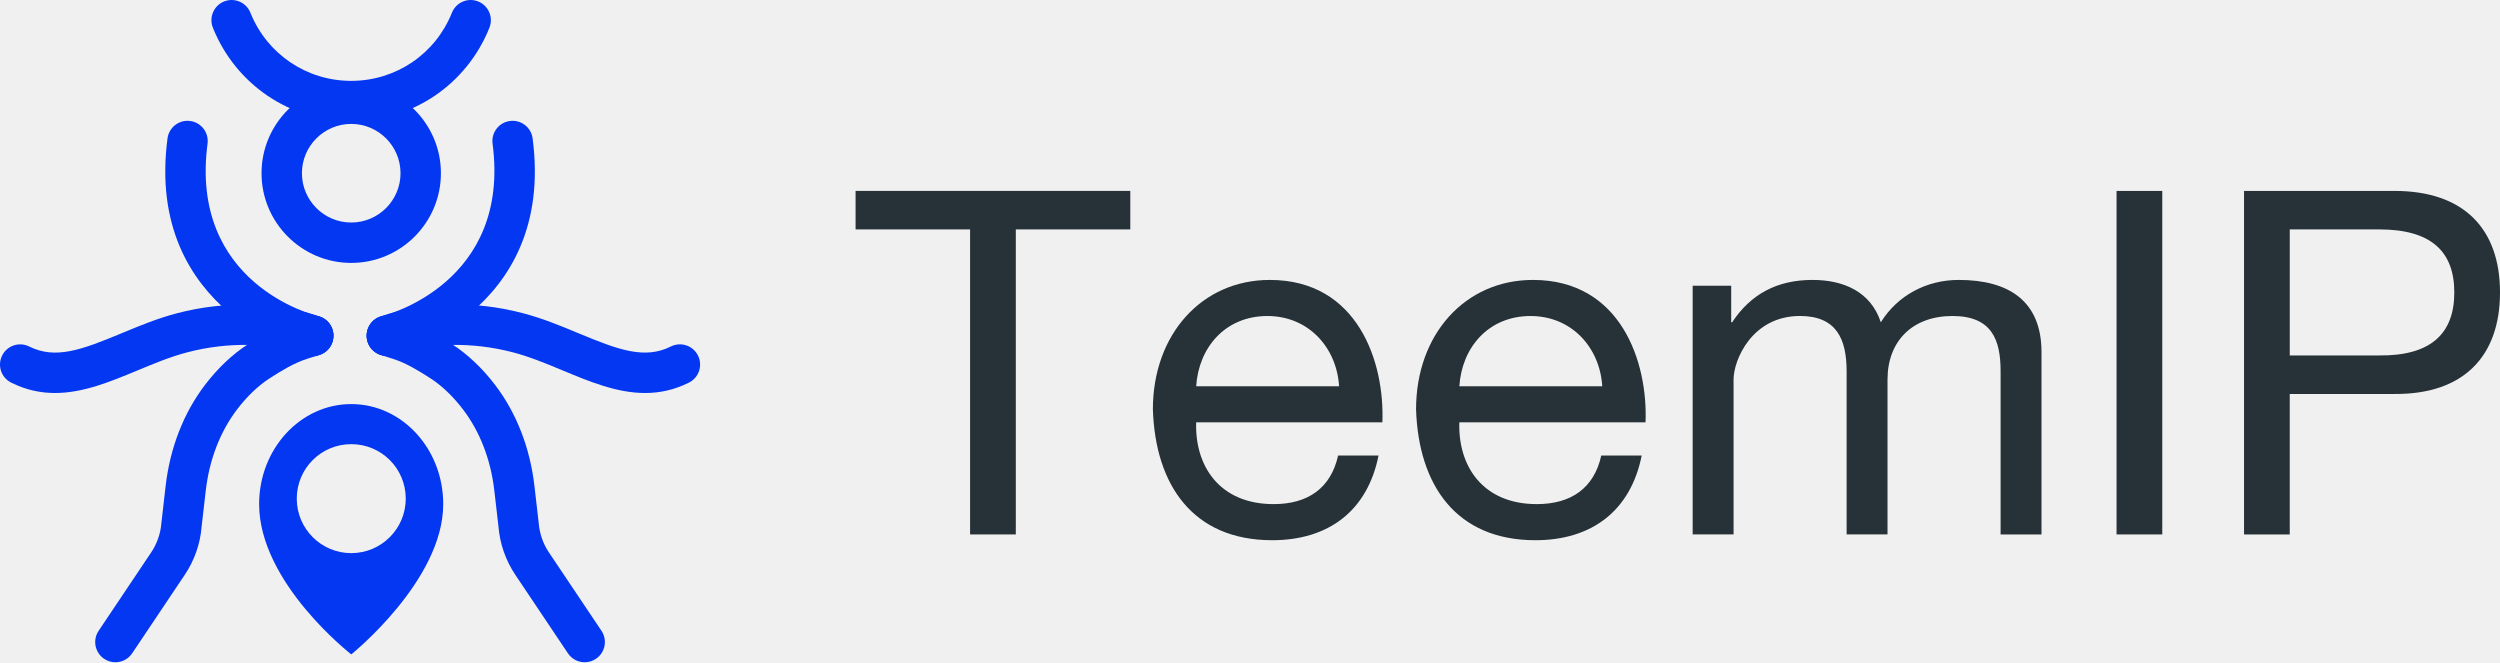
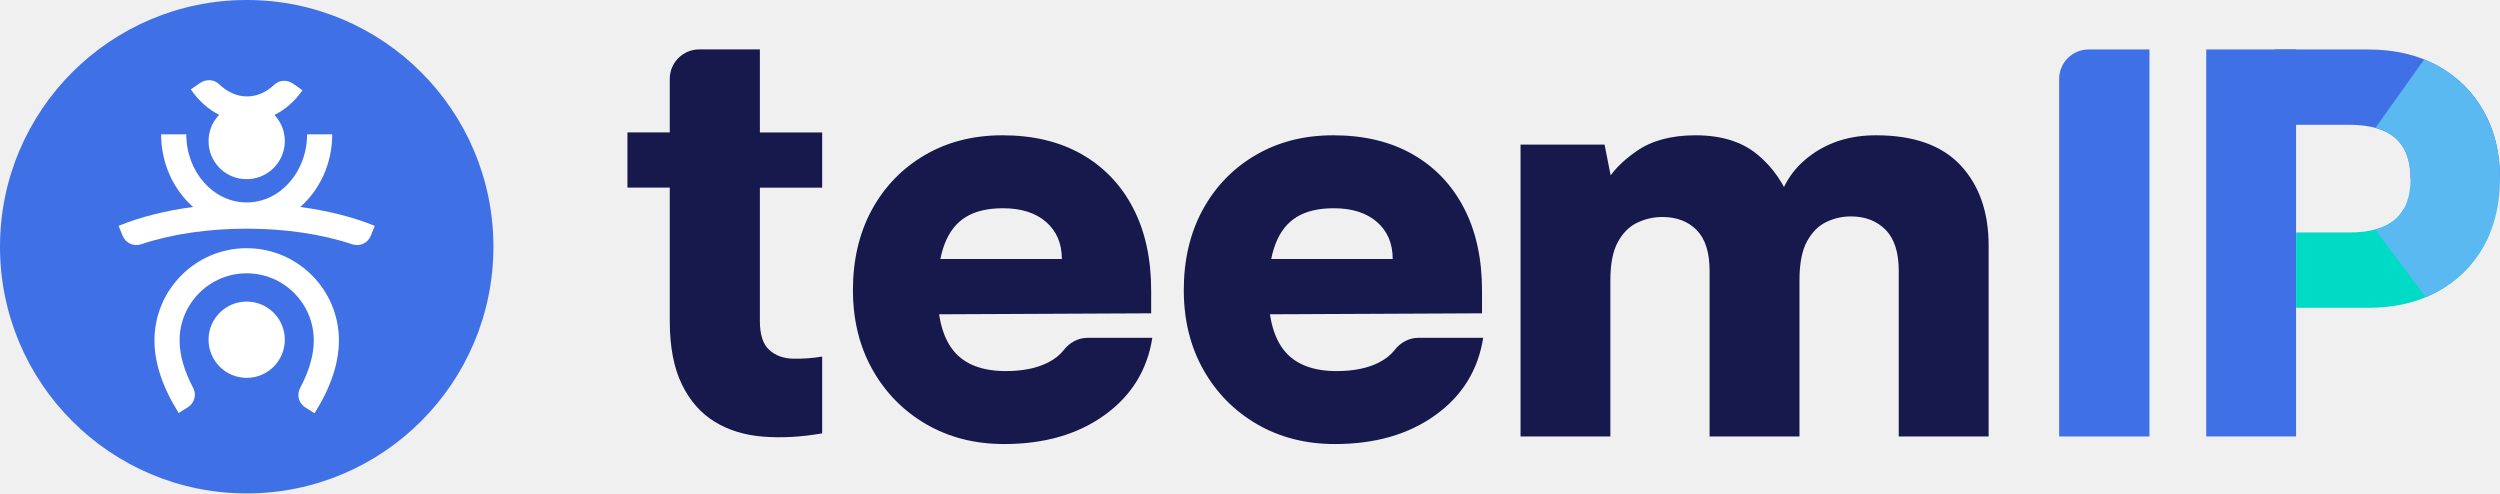
- <svg xmlns="http://www.w3.org/2000/svg" version="1.1" id="Calque_1" x="0px" y="0px" viewBox="0 0 1475.56 390.88" style="enable-background:new 0 0 1475.56 390.88;" xml:space="preserve">
-   <style type="text/css">
- 	.st0{fill:#263238;}
- 	.st1{fill:#0437F2;}
- </style>
+ <svg xmlns="http://www.w3.org/2000/svg" id="Mode_Isolation" data-name="Mode Isolation" viewBox="0 0 905.32 178.69">
+   <defs>
+     <style>
+       .cls-1 {
+         fill: #4070e5;
+       }
+ 
+       .cls-2 {
+         fill: #59b9f0;
+       }
+ 
+       .cls-3 {
+         fill: #fff;
+       }
+ 
+       .cls-4 {
+         fill: #00dbc6;
+       }
+ 
+       .cls-5 {
+         fill: #17184c;
+       }
+     </style>
+   </defs>
+   <circle class="cls-1" cx="89.34" cy="89.34" r="89.34" />
  <g>
+     <path class="cls-4" d="M901.69,75.84h-31.37c-.79,1.33-1.73,2.52-2.87,3.52-3.66,3.22-9.22,4.83-16.67,4.83h-19.29v27.27h26.11c9.59,0,17.96-1.96,25.09-5.87,7.13-3.91,12.69-9.38,16.67-16.38.89-1.57,1.64-3.21,2.33-4.89v-8.47Z" />
    <g>
-       <path class="st0" d="M572.56,135.4h-67.58v-22.72h162.15v22.72h-67.58v180.04h-26.98V135.4z" />
-       <path class="st0" d="M813.64,268.87c-6.53,32.66-29.53,49.98-62.76,49.98c-46.85,0-69-32.66-70.42-77.24    c0-44.3,28.96-76.39,69-76.39c51.97,0,67.87,48.56,66.45,84.05h-109.9c-0.85,25.56,13.63,48.27,45.72,48.27    c20.16,0,33.79-9.37,38.05-28.68H813.64z M790.36,227.98c-1.42-23-18.17-41.46-42.31-41.46c-24.99,0-40.61,18.74-42.03,41.46    H790.36z" />
-       <path class="st0" d="M968.97,268.87c-6.53,32.66-29.53,49.98-62.76,49.98c-46.85,0-69-32.66-70.42-77.24    c0-44.3,28.96-76.39,69-76.39c51.97,0,67.87,48.56,66.45,84.05h-109.9c-0.85,25.56,13.63,48.27,45.72,48.27    c20.16,0,33.79-9.37,38.05-28.68H968.97z M945.69,227.98c-1.42-23-18.17-41.46-42.31-41.46c-24.99,0-40.61,18.74-42.03,41.46    H945.69z" />
-       <path class="st0" d="M999.07,168.63h22.72v21.58h0.57c11.07-16.75,26.69-24.99,47.42-24.99c18.17,0,34.36,6.82,40.32,24.99    c9.94-15.9,26.98-24.99,46-24.99c29.25,0,48.84,12.21,48.84,42.6v107.62h-24.14v-96.27c0-18.17-4.83-32.66-28.4-32.66    c-23.57,0-38.34,14.77-38.34,37.48v91.44h-24.14v-96.27c0-19.03-5.96-32.66-27.54-32.66c-28.4,0-39.19,26.12-39.19,37.48v91.44    h-24.14V168.63z" />
-       <path class="st0" d="M1249.24,112.69h26.98v202.75h-26.98V112.69z" />
-       <path class="st0" d="M1324.49,112.69h88.88c40.61,0,62.19,22.15,62.19,59.92c0,37.77-21.58,60.2-62.19,59.92h-61.91v82.92h-26.98    V112.69z M1351.47,209.8h52.82c30.67,0.28,44.3-13.06,44.3-37.2s-13.63-37.2-44.3-37.2h-52.82V209.8z" />
+       <path class="cls-5" d="M242.54,47.96v-19.39c0-5.9,4.78-10.68,10.68-10.68h21.95v30.07h22.56v19.99h-22.56v48.26c0,4.97,1.13,8.47,3.4,10.51,2.26,2.05,5.14,3.1,8.65,3.17,3.5.07,7.01-.18,10.51-.77v27.81c-7.45,1.31-14.53,1.71-21.24,1.2-6.72-.51-12.59-2.3-17.63-5.37-5.04-3.07-9.02-7.59-11.94-13.58-2.92-5.98-4.38-13.65-4.38-22.99v-48.26h-15.33v-19.99h15.33Z" />
+       <path class="cls-5" d="M363.61,160.8c-10.57,0-19.97-2.4-28.22-7.19-8.24-4.79-14.73-11.38-19.44-19.76-4.72-8.38-7.08-18-7.08-28.85s2.29-20.68,6.87-29.06c4.58-8.38,10.95-14.97,19.13-19.76,8.17-4.79,17.54-7.19,28.11-7.19,11.13,0,20.71,2.29,28.74,6.87,8.03,4.58,14.23,11.06,18.6,19.45,4.37,8.38,6.55,18.36,6.55,29.91v8.24l-90.88.42.42-20.08h58.12c0-5.63-1.9-10.11-5.71-13.42-3.8-3.31-9.02-4.97-15.64-4.97-5.5,0-9.97,1.06-13.42,3.17-3.45,2.11-6.02,5.39-7.71,9.83-1.69,4.44-2.54,10.11-2.54,17.01,0,9.87,2.01,17.16,6.02,21.88,4.02,4.72,10.25,7.08,18.7,7.08,6.2,0,11.34-1.06,15.43-3.17,2.34-1.21,4.19-2.69,5.56-4.46,2.1-2.71,5.22-4.42,8.65-4.42h23.42c-1.83,11.7-7.61,21.03-17.33,28.01-9.72,6.98-21.84,10.46-36.35,10.46Z" />
+       <path class="cls-5" d="M483.42,160.8c-10.57,0-19.97-2.4-28.22-7.19-8.24-4.79-14.73-11.38-19.44-19.76-4.72-8.38-7.08-18-7.08-28.85s2.29-20.68,6.87-29.06c4.58-8.38,10.95-14.97,19.13-19.76,8.17-4.79,17.54-7.19,28.11-7.19,11.13,0,20.71,2.29,28.74,6.87,8.03,4.58,14.23,11.06,18.6,19.45,4.37,8.38,6.55,18.36,6.55,29.91v8.24l-90.88.42.42-20.08h58.12c0-5.63-1.9-10.11-5.71-13.42-3.8-3.31-9.02-4.97-15.64-4.97-5.5,0-9.97,1.06-13.42,3.17-3.45,2.11-6.02,5.39-7.71,9.83-1.69,4.44-2.54,10.11-2.54,17.01,0,9.87,2.01,17.16,6.02,21.88,4.02,4.72,10.25,7.08,18.7,7.08,6.2,0,11.34-1.06,15.43-3.17,2.34-1.21,4.19-2.69,5.56-4.46,2.1-2.71,5.22-4.42,8.65-4.42h23.42c-1.83,11.7-7.61,21.03-17.33,28.01-9.72,6.98-21.84,10.46-36.35,10.46Z" />
+       <path class="cls-5" d="M583.18,158.05h-32.55V52.37h30.43l3.59,18.18-3.38-3.8c2.11-4.23,5.92-8.24,11.41-12.05,5.5-3.81,12.61-5.71,21.35-5.71,9.3,0,16.77,2.33,22.4,6.98,5.64,4.65,9.79,10.71,12.47,18.18h-5.07c1.69-7.47,5.78-13.53,12.26-18.18,6.48-4.65,14.23-6.98,23.25-6.98,13.67,0,23.88,3.63,30.65,10.89,6.76,7.26,10.15,16.95,10.15,29.06v69.12h-32.55v-60.03c0-6.62-1.58-11.55-4.76-14.8-3.17-3.24-7.37-4.86-12.58-4.86-3.1,0-6.06.67-8.88,2.01-2.82,1.34-5.15,3.67-6.98,6.98-1.83,3.31-2.75,8-2.75,14.06v56.64h-32.55v-60.03c0-6.62-1.55-11.52-4.65-14.69-3.1-3.17-7.26-4.76-12.47-4.76-3.1,0-6.1.67-8.98,2.01-2.89,1.34-5.25,3.67-7.08,6.97-1.83,3.31-2.75,7.93-2.75,13.85v56.64Z" />
+       <path class="cls-1" d="M778.38,17.91v140.14h-32.7V28.59c0-5.9,4.78-10.68,10.68-10.68h22.02Z" />
    </g>
-     <g>
-       <g>
-         <g>
-           <g>
-             <path class="st1" d="M207.25,71.56c-36.1,0-68.13-21.66-81.6-55.19c-2.45-6.11,0.51-13.05,6.62-15.51       c6.13-2.44,13.05,0.51,15.51,6.62c9.82,24.45,33.17,40.25,59.48,40.25c26.36,0,49.7-15.79,59.47-40.22       c2.45-6.12,9.37-9.1,15.49-6.65c6.12,2.45,9.09,9.38,6.65,15.49C275.45,49.89,243.42,71.56,207.25,71.56z" />
-           </g>
-         </g>
-         <g>
-           <g>
-             <path class="st1" d="M207.32,238.5c-30.03,0-54.38,26.48-54.38,59.05c0,46.47,54.38,88.68,54.38,88.68s54.28-43.53,54.28-88.68       C261.6,264.99,237.35,238.5,207.32,238.5z M207.32,326.47c-17.76,0-32.16-14.41-32.16-32.16c0-17.86,14.41-32.16,32.16-32.16       s32.16,14.31,32.16,32.16C239.48,312.06,225.07,326.47,207.32,326.47z" />
-           </g>
-         </g>
-         <g>
-           <g>
-             <path class="st1" d="M207.3,155.18c-29.19,0-52.94-23.75-52.94-52.94s23.75-52.94,52.94-52.94s52.94,23.75,52.94,52.94       S236.49,155.18,207.3,155.18z M207.3,73.14c-16.05,0-29.1,13.06-29.1,29.1s13.06,29.1,29.1,29.1s29.1-13.06,29.1-29.1       S223.35,73.14,207.3,73.14z" />
-           </g>
-         </g>
-         <g>
-           <g>
-             <path class="st1" d="M68.1,390.88c-2.28,0-4.59-0.65-6.62-2.02c-5.47-3.66-6.93-11.07-3.27-16.54l31.06-46.34       c3.42-5.11,5.49-11.04,5.97-17.17l2.52-21.97c2.59-22.51,10.63-43.15,23.26-59.7c7.53-9.86,16.26-18.12,25.25-23.9       c8.35-5.38,17.4-10.91,28.06-14.26l6.99-2.19c6.26-1.96,12.97,1.52,14.93,7.81c1.97,6.28-1.53,12.97-7.81,14.93l-6.98,2.19       c-7.82,2.45-15.3,7.05-22.29,11.56c-6.7,4.3-13.34,10.63-19.2,18.31c-10.02,13.14-16.43,29.72-18.52,47.96l-2.48,21.56       c-0.77,9.78-4.2,19.65-9.9,28.14l-31.06,46.34C75.71,389.03,71.94,390.88,68.1,390.88z" />
-           </g>
-         </g>
-         <g>
-           <g>
-             <path class="st1" d="M184.9,210.09c-0.93,0-1.87-0.11-2.81-0.34c-0.97-0.24-96.82-24.66-83.22-128.08       c0.86-6.53,6.9-11.15,13.37-10.26c6.52,0.86,11.12,6.84,10.26,13.37c-10.84,82.43,62.08,101.05,65.2,101.8       c6.4,1.55,10.33,7.99,8.78,14.39C195.15,206.43,190.27,210.09,184.9,210.09z" />
-           </g>
-         </g>
-         <g>
-           <g>
-             <path class="st1" d="M345.12,390.88c-3.84,0-7.61-1.85-9.91-5.28l-31.07-46.34c-5.69-8.49-9.13-18.37-9.94-28.56l-2.44-21.14       c-2.09-18.24-8.49-34.82-18.53-47.96c-5.85-7.67-12.48-14-19.18-18.31c-7.01-4.51-14.5-9.11-22.31-11.56l-6.98-2.19       c-6.28-1.96-9.78-8.66-7.81-14.93c1.96-6.29,8.67-9.79,14.93-7.81l6.98,2.19c10.65,3.34,19.71,8.87,28.08,14.26       c8.99,5.78,17.72,14.05,25.24,23.89c12.64,16.56,20.68,37.2,23.26,59.7l2.48,21.55c0.52,6.55,2.59,12.49,6.01,17.59       l31.07,46.33c3.66,5.47,2.21,12.87-3.26,16.54C349.71,390.22,347.4,390.88,345.12,390.88z" />
-           </g>
-         </g>
-         <g>
-           <g>
-             <path class="st1" d="M228.32,210.09c-5.38,0-10.25-3.66-11.57-9.12c-1.55-6.4,2.38-12.84,8.78-14.39       c3.07-0.76,75.97-19.88,65.2-101.8c-0.86-6.53,3.73-12.52,10.26-13.37c6.48-0.89,12.52,3.73,13.37,10.26       c13.61,103.42-82.25,127.85-83.22,128.08C230.19,209.98,229.25,210.09,228.32,210.09z" />
-           </g>
-         </g>
-       </g>
-       <g>
-         <g>
-           <path class="st1" d="M32.46,231.96c-8.48,0-17.09-1.74-25.87-6.13c-5.89-2.94-8.28-10.1-5.33-15.99      c2.93-5.88,10.08-8.28,15.99-5.33c15.47,7.73,30.81,2.06,54.55-7.82c10.38-4.32,21.12-8.79,32.82-11.84      c28.45-7.43,59.12-6.7,84.17,2c6.22,2.16,9.51,8.95,7.35,15.17c-2.15,6.21-8.94,9.52-15.17,7.35      c-20.69-7.19-46.33-7.73-70.33-1.45c-10.09,2.64-20.05,6.78-29.68,10.79C65.21,225.26,49.1,231.96,32.46,231.96z" />
-         </g>
-       </g>
-       <g>
-         <g>
-           <path class="st1" d="M380.76,231.96c-16.64,0-32.75-6.7-48.51-13.26c-9.63-4.01-19.59-8.16-29.67-10.79      c-24.01-6.27-49.65-5.73-70.34,1.45c-6.24,2.18-13.01-1.13-15.17-7.35c-2.16-6.22,1.13-13.01,7.35-15.17      c25.41-8.82,55.3-9.54,84.18-2c11.69,3.06,22.43,7.52,32.81,11.84c23.74,9.88,39.09,15.55,54.56,7.82      c5.91-2.95,13.05-0.55,15.99,5.33c2.95,5.89,0.56,13.05-5.33,15.99C397.85,230.22,389.23,231.96,380.76,231.96z" />
-         </g>
-       </g>
-     </g>
+     <path class="cls-1" d="M831.47,17.91v140.14h-32.53V17.91h32.53Z" />
+     <path class="cls-1" d="M867.45,50.01c3.66,3.22,5.49,8.11,5.49,14.68,0,.06,0,.11,0,.16h32.39c0-.06,0-.11,0-.16,0-9.34-1.99-17.52-5.97-24.52-3.98-7.01-9.53-12.47-16.67-16.38-7.13-3.91-15.5-5.87-25.09-5.87h-33.71v27.27h26.89c7.45,0,13,1.61,16.67,4.83Z" />
+     <path class="cls-2" d="M905.32,64.69c0-9.34-1.99-17.52-5.97-24.52-3.98-7.01-9.53-12.47-16.67-16.38-1.55-.85-3.17-1.59-4.83-2.25l-17.65,24.78c2.92.8,5.34,2.03,7.24,3.7,3.66,3.22,5.49,8.11,5.49,14.68s-1.83,11.46-5.49,14.68c-1.92,1.69-4.38,2.92-7.34,3.73l18.35,24.51c1.45-.6,2.87-1.26,4.23-2,7.13-3.91,12.69-9.38,16.67-16.38,3.98-7.01,5.97-15.18,5.97-24.52Z" />
+   </g>
+   <g>
+     <path class="cls-3" d="M89.33,89.87c-18.42,0-33.4,14.98-33.4,33.4,0,8.18,2.95,17.03,8.78,26.29l3.36-2.11c2.35-1.48,3.19-4.52,1.89-6.97-3.27-6.18-4.93-11.95-4.93-17.21,0-13.4,10.9-24.3,24.3-24.3s24.3,10.9,24.3,24.3c0,5.28-1.67,11.08-4.97,17.29-1.3,2.45-.46,5.49,1.89,6.97l3.35,2.12c5.86-9.29,8.83-18.16,8.83-26.37,0-18.42-14.98-33.4-33.4-33.4Z" />
+     <path class="cls-3" d="M79.34,41.57c-2.95,3.1-4.49,7.55-3.53,12.34,1.07,5.36,5.4,9.67,10.77,10.71,8.83,1.7,16.56-5.02,16.56-13.54,0-3.66-1.43-6.97-3.75-9.44,3.86-1.93,7.35-4.96,10.15-8.95l-3.45-2.42c-2.06-1.45-4.91-1.35-6.74.38-2.91,2.78-6.33,4.27-9.92,4.27s-7.13-1.58-10.08-4.43c-1.84-1.78-4.73-1.9-6.85-.46l-3.41,2.33c2.8,4.1,6.32,7.23,10.24,9.21Z" />
+     <path class="cls-3" d="M108.73,74.95c7.05-6.2,11.58-15.68,11.58-26.3h-9.11c0,13.6-9.81,24.66-21.87,24.66s-21.87-11.06-21.87-24.66h-9.11c0,10.62,4.53,20.11,11.58,26.3-9.96,1.31-19.19,3.63-26.99,6.84l1.5,3.65c1.08,2.62,4,3.91,6.69,3.01,10.88-3.66,24.22-5.64,38.19-5.64s27.34,1.99,38.22,5.65c2.69.9,5.61-.38,6.69-3l1.5-3.65c-7.8-3.21-17.04-5.53-27.01-6.85Z" />
+     <path class="cls-3" d="M89.33,109.21c-7.63,0-13.81,6.18-13.81,13.81s6.18,13.81,13.81,13.81,13.81-6.18,13.81-13.81-6.18-13.81-13.81-13.81Z" />
  </g>
</svg>
